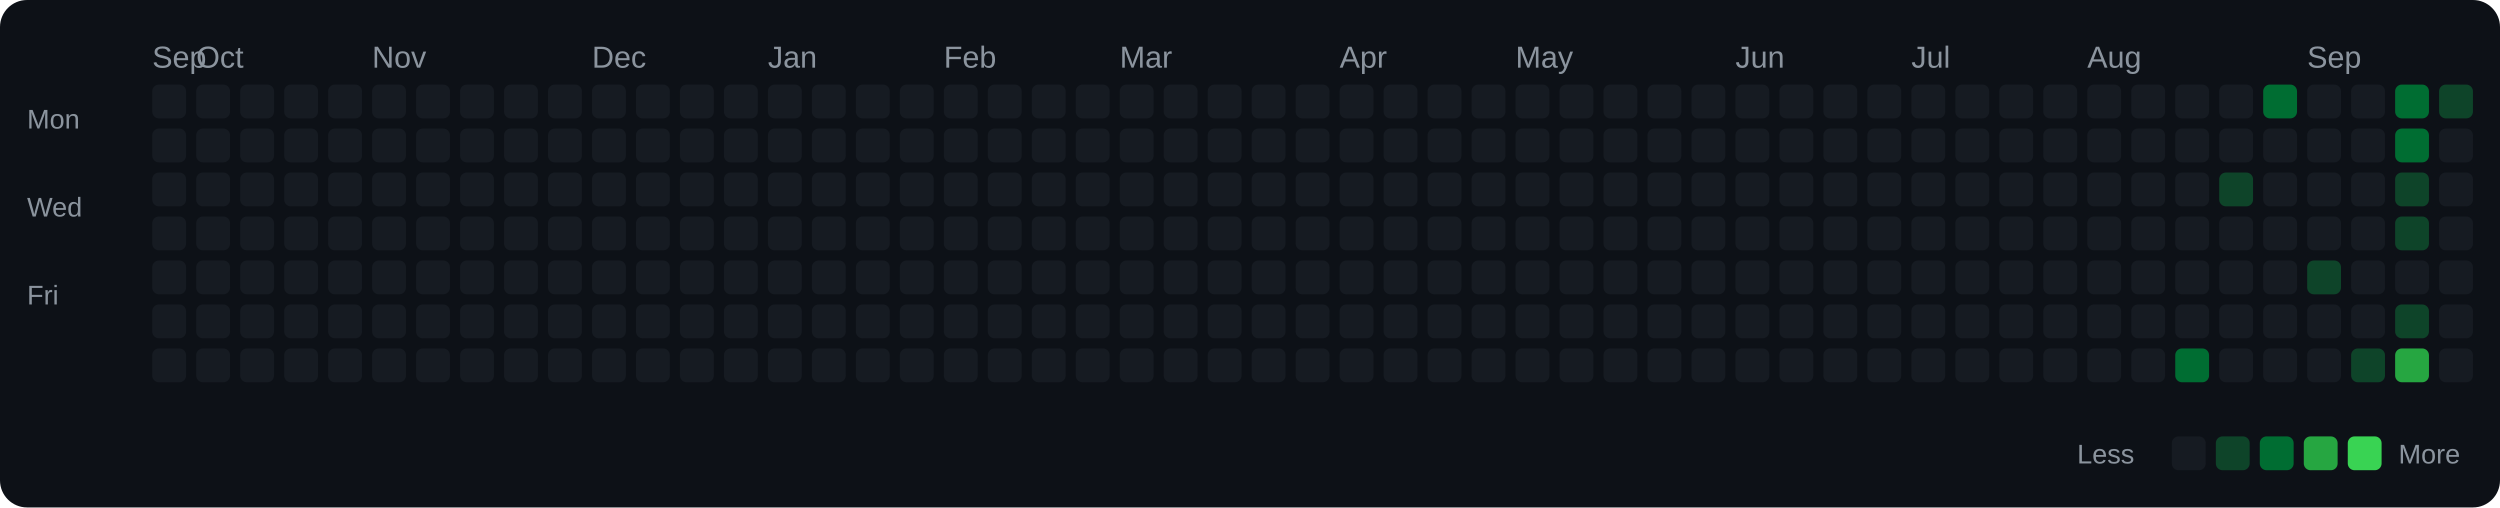
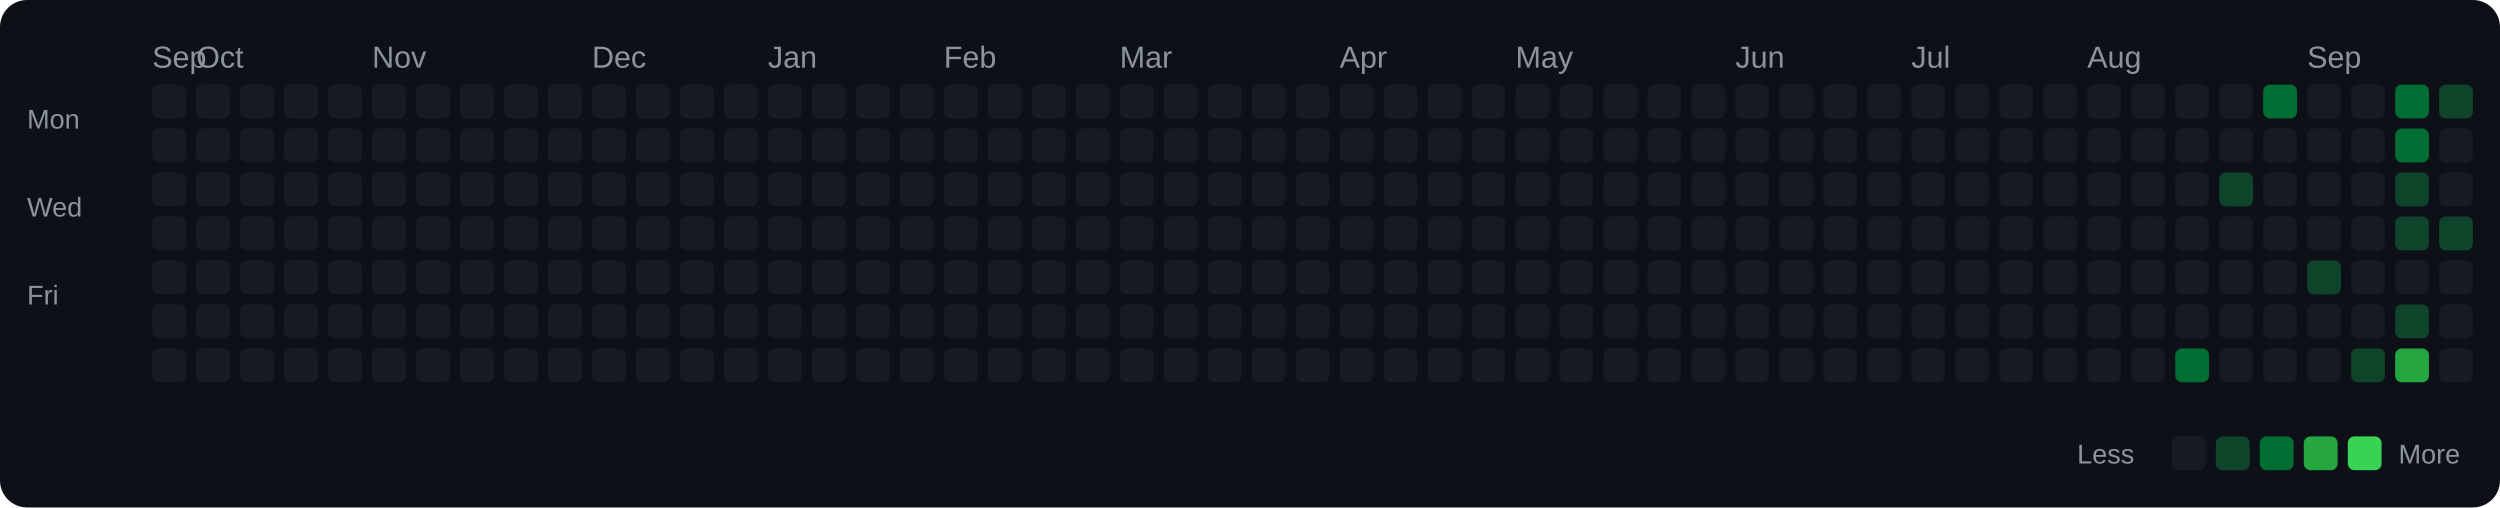
<svg xmlns="http://www.w3.org/2000/svg" width="739" height="150" viewBox="0 0 739 150" role="img" aria-labelledby="title description">
  <rect width="100%" height="100%" fill="#0d1117" rx="8" />
  <text x="45" y="20" fill="#8b949e" font-family="Arial, sans-serif" font-size="9"> Sep </text>
  <text x="58" y="20" fill="#8b949e" font-family="Arial, sans-serif" font-size="9"> Oct </text>
  <text x="110" y="20" fill="#8b949e" font-family="Arial, sans-serif" font-size="9"> Nov </text>
  <text x="175" y="20" fill="#8b949e" font-family="Arial, sans-serif" font-size="9"> Dec </text>
  <text x="227" y="20" fill="#8b949e" font-family="Arial, sans-serif" font-size="9"> Jan </text>
  <text x="279" y="20" fill="#8b949e" font-family="Arial, sans-serif" font-size="9"> Feb </text>
  <text x="331" y="20" fill="#8b949e" font-family="Arial, sans-serif" font-size="9"> Mar </text>
  <text x="396" y="20" fill="#8b949e" font-family="Arial, sans-serif" font-size="9"> Apr </text>
  <text x="448" y="20" fill="#8b949e" font-family="Arial, sans-serif" font-size="9"> May </text>
  <text x="513" y="20" fill="#8b949e" font-family="Arial, sans-serif" font-size="9"> Jun </text>
  <text x="565" y="20" fill="#8b949e" font-family="Arial, sans-serif" font-size="9"> Jul </text>
  <text x="617" y="20" fill="#8b949e" font-family="Arial, sans-serif" font-size="9"> Aug </text>
  <text x="682" y="20" fill="#8b949e" font-family="Arial, sans-serif" font-size="9"> Sep </text>
  <rect x="45" y="25" width="10" height="10" rx="2" fill="#161b22"> </rect>
  <rect x="45" y="38" width="10" height="10" rx="2" fill="#161b22"> </rect>
  <rect x="45" y="51" width="10" height="10" rx="2" fill="#161b22"> </rect>
  <rect x="45" y="64" width="10" height="10" rx="2" fill="#161b22"> </rect>
  <rect x="45" y="77" width="10" height="10" rx="2" fill="#161b22"> </rect>
  <rect x="45" y="90" width="10" height="10" rx="2" fill="#161b22"> </rect>
  <rect x="45" y="103" width="10" height="10" rx="2" fill="#161b22"> </rect>
  <rect x="58" y="25" width="10" height="10" rx="2" fill="#161b22"> </rect>
  <rect x="58" y="38" width="10" height="10" rx="2" fill="#161b22"> </rect>
  <rect x="58" y="51" width="10" height="10" rx="2" fill="#161b22"> </rect>
  <rect x="58" y="64" width="10" height="10" rx="2" fill="#161b22"> </rect>
  <rect x="58" y="77" width="10" height="10" rx="2" fill="#161b22"> </rect>
  <rect x="58" y="90" width="10" height="10" rx="2" fill="#161b22"> </rect>
  <rect x="58" y="103" width="10" height="10" rx="2" fill="#161b22"> </rect>
  <rect x="71" y="25" width="10" height="10" rx="2" fill="#161b22"> </rect>
  <rect x="71" y="38" width="10" height="10" rx="2" fill="#161b22"> </rect>
  <rect x="71" y="51" width="10" height="10" rx="2" fill="#161b22"> </rect>
  <rect x="71" y="64" width="10" height="10" rx="2" fill="#161b22"> </rect>
  <rect x="71" y="77" width="10" height="10" rx="2" fill="#161b22"> </rect>
  <rect x="71" y="90" width="10" height="10" rx="2" fill="#161b22"> </rect>
  <rect x="71" y="103" width="10" height="10" rx="2" fill="#161b22"> </rect>
  <rect x="84" y="25" width="10" height="10" rx="2" fill="#161b22"> </rect>
  <rect x="84" y="38" width="10" height="10" rx="2" fill="#161b22"> </rect>
  <rect x="84" y="51" width="10" height="10" rx="2" fill="#161b22"> </rect>
  <rect x="84" y="64" width="10" height="10" rx="2" fill="#161b22"> </rect>
  <rect x="84" y="77" width="10" height="10" rx="2" fill="#161b22"> </rect>
  <rect x="84" y="90" width="10" height="10" rx="2" fill="#161b22"> </rect>
  <rect x="84" y="103" width="10" height="10" rx="2" fill="#161b22"> </rect>
  <rect x="97" y="25" width="10" height="10" rx="2" fill="#161b22"> </rect>
  <rect x="97" y="38" width="10" height="10" rx="2" fill="#161b22"> </rect>
  <rect x="97" y="51" width="10" height="10" rx="2" fill="#161b22"> </rect>
  <rect x="97" y="64" width="10" height="10" rx="2" fill="#161b22"> </rect>
  <rect x="97" y="77" width="10" height="10" rx="2" fill="#161b22"> </rect>
  <rect x="97" y="90" width="10" height="10" rx="2" fill="#161b22"> </rect>
  <rect x="97" y="103" width="10" height="10" rx="2" fill="#161b22"> </rect>
  <rect x="110" y="25" width="10" height="10" rx="2" fill="#161b22"> </rect>
  <rect x="110" y="38" width="10" height="10" rx="2" fill="#161b22"> </rect>
  <rect x="110" y="51" width="10" height="10" rx="2" fill="#161b22"> </rect>
  <rect x="110" y="64" width="10" height="10" rx="2" fill="#161b22"> </rect>
  <rect x="110" y="77" width="10" height="10" rx="2" fill="#161b22"> </rect>
  <rect x="110" y="90" width="10" height="10" rx="2" fill="#161b22"> </rect>
  <rect x="110" y="103" width="10" height="10" rx="2" fill="#161b22"> </rect>
  <rect x="123" y="25" width="10" height="10" rx="2" fill="#161b22"> </rect>
  <rect x="123" y="38" width="10" height="10" rx="2" fill="#161b22"> </rect>
  <rect x="123" y="51" width="10" height="10" rx="2" fill="#161b22"> </rect>
  <rect x="123" y="64" width="10" height="10" rx="2" fill="#161b22"> </rect>
  <rect x="123" y="77" width="10" height="10" rx="2" fill="#161b22"> </rect>
  <rect x="123" y="90" width="10" height="10" rx="2" fill="#161b22"> </rect>
  <rect x="123" y="103" width="10" height="10" rx="2" fill="#161b22"> </rect>
  <rect x="136" y="25" width="10" height="10" rx="2" fill="#161b22"> </rect>
  <rect x="136" y="38" width="10" height="10" rx="2" fill="#161b22"> </rect>
  <rect x="136" y="51" width="10" height="10" rx="2" fill="#161b22"> </rect>
  <rect x="136" y="64" width="10" height="10" rx="2" fill="#161b22"> </rect>
  <rect x="136" y="77" width="10" height="10" rx="2" fill="#161b22"> </rect>
  <rect x="136" y="90" width="10" height="10" rx="2" fill="#161b22"> </rect>
  <rect x="136" y="103" width="10" height="10" rx="2" fill="#161b22"> </rect>
  <rect x="149" y="25" width="10" height="10" rx="2" fill="#161b22"> </rect>
  <rect x="149" y="38" width="10" height="10" rx="2" fill="#161b22"> </rect>
  <rect x="149" y="51" width="10" height="10" rx="2" fill="#161b22"> </rect>
  <rect x="149" y="64" width="10" height="10" rx="2" fill="#161b22"> </rect>
  <rect x="149" y="77" width="10" height="10" rx="2" fill="#161b22"> </rect>
  <rect x="149" y="90" width="10" height="10" rx="2" fill="#161b22"> </rect>
  <rect x="149" y="103" width="10" height="10" rx="2" fill="#161b22"> </rect>
  <rect x="162" y="25" width="10" height="10" rx="2" fill="#161b22"> </rect>
  <rect x="162" y="38" width="10" height="10" rx="2" fill="#161b22"> </rect>
  <rect x="162" y="51" width="10" height="10" rx="2" fill="#161b22"> </rect>
  <rect x="162" y="64" width="10" height="10" rx="2" fill="#161b22"> </rect>
  <rect x="162" y="77" width="10" height="10" rx="2" fill="#161b22"> </rect>
  <rect x="162" y="90" width="10" height="10" rx="2" fill="#161b22"> </rect>
  <rect x="162" y="103" width="10" height="10" rx="2" fill="#161b22"> </rect>
  <rect x="175" y="25" width="10" height="10" rx="2" fill="#161b22"> </rect>
  <rect x="175" y="38" width="10" height="10" rx="2" fill="#161b22"> </rect>
  <rect x="175" y="51" width="10" height="10" rx="2" fill="#161b22"> </rect>
  <rect x="175" y="64" width="10" height="10" rx="2" fill="#161b22"> </rect>
  <rect x="175" y="77" width="10" height="10" rx="2" fill="#161b22"> </rect>
  <rect x="175" y="90" width="10" height="10" rx="2" fill="#161b22"> </rect>
  <rect x="175" y="103" width="10" height="10" rx="2" fill="#161b22"> </rect>
  <rect x="188" y="25" width="10" height="10" rx="2" fill="#161b22"> </rect>
  <rect x="188" y="38" width="10" height="10" rx="2" fill="#161b22"> </rect>
  <rect x="188" y="51" width="10" height="10" rx="2" fill="#161b22"> </rect>
  <rect x="188" y="64" width="10" height="10" rx="2" fill="#161b22"> </rect>
  <rect x="188" y="77" width="10" height="10" rx="2" fill="#161b22"> </rect>
  <rect x="188" y="90" width="10" height="10" rx="2" fill="#161b22"> </rect>
  <rect x="188" y="103" width="10" height="10" rx="2" fill="#161b22"> </rect>
  <rect x="201" y="25" width="10" height="10" rx="2" fill="#161b22"> </rect>
  <rect x="201" y="38" width="10" height="10" rx="2" fill="#161b22"> </rect>
  <rect x="201" y="51" width="10" height="10" rx="2" fill="#161b22"> </rect>
  <rect x="201" y="64" width="10" height="10" rx="2" fill="#161b22"> </rect>
  <rect x="201" y="77" width="10" height="10" rx="2" fill="#161b22"> </rect>
  <rect x="201" y="90" width="10" height="10" rx="2" fill="#161b22"> </rect>
  <rect x="201" y="103" width="10" height="10" rx="2" fill="#161b22"> </rect>
  <rect x="214" y="25" width="10" height="10" rx="2" fill="#161b22"> </rect>
  <rect x="214" y="38" width="10" height="10" rx="2" fill="#161b22"> </rect>
  <rect x="214" y="51" width="10" height="10" rx="2" fill="#161b22"> </rect>
  <rect x="214" y="64" width="10" height="10" rx="2" fill="#161b22"> </rect>
  <rect x="214" y="77" width="10" height="10" rx="2" fill="#161b22"> </rect>
  <rect x="214" y="90" width="10" height="10" rx="2" fill="#161b22"> </rect>
  <rect x="214" y="103" width="10" height="10" rx="2" fill="#161b22"> </rect>
  <rect x="227" y="25" width="10" height="10" rx="2" fill="#161b22"> </rect>
  <rect x="227" y="38" width="10" height="10" rx="2" fill="#161b22"> </rect>
  <rect x="227" y="51" width="10" height="10" rx="2" fill="#161b22"> </rect>
  <rect x="227" y="64" width="10" height="10" rx="2" fill="#161b22"> </rect>
  <rect x="227" y="77" width="10" height="10" rx="2" fill="#161b22"> </rect>
  <rect x="227" y="90" width="10" height="10" rx="2" fill="#161b22"> </rect>
  <rect x="227" y="103" width="10" height="10" rx="2" fill="#161b22"> </rect>
  <rect x="240" y="25" width="10" height="10" rx="2" fill="#161b22"> </rect>
  <rect x="240" y="38" width="10" height="10" rx="2" fill="#161b22"> </rect>
  <rect x="240" y="51" width="10" height="10" rx="2" fill="#161b22"> </rect>
  <rect x="240" y="64" width="10" height="10" rx="2" fill="#161b22"> </rect>
  <rect x="240" y="77" width="10" height="10" rx="2" fill="#161b22"> </rect>
  <rect x="240" y="90" width="10" height="10" rx="2" fill="#161b22"> </rect>
  <rect x="240" y="103" width="10" height="10" rx="2" fill="#161b22"> </rect>
  <rect x="253" y="25" width="10" height="10" rx="2" fill="#161b22"> </rect>
  <rect x="253" y="38" width="10" height="10" rx="2" fill="#161b22"> </rect>
  <rect x="253" y="51" width="10" height="10" rx="2" fill="#161b22"> </rect>
  <rect x="253" y="64" width="10" height="10" rx="2" fill="#161b22"> </rect>
  <rect x="253" y="77" width="10" height="10" rx="2" fill="#161b22"> </rect>
  <rect x="253" y="90" width="10" height="10" rx="2" fill="#161b22"> </rect>
  <rect x="253" y="103" width="10" height="10" rx="2" fill="#161b22"> </rect>
  <rect x="266" y="25" width="10" height="10" rx="2" fill="#161b22"> </rect>
  <rect x="266" y="38" width="10" height="10" rx="2" fill="#161b22"> </rect>
  <rect x="266" y="51" width="10" height="10" rx="2" fill="#161b22"> </rect>
  <rect x="266" y="64" width="10" height="10" rx="2" fill="#161b22"> </rect>
  <rect x="266" y="77" width="10" height="10" rx="2" fill="#161b22"> </rect>
  <rect x="266" y="90" width="10" height="10" rx="2" fill="#161b22"> </rect>
  <rect x="266" y="103" width="10" height="10" rx="2" fill="#161b22"> </rect>
  <rect x="279" y="25" width="10" height="10" rx="2" fill="#161b22"> </rect>
  <rect x="279" y="38" width="10" height="10" rx="2" fill="#161b22"> </rect>
  <rect x="279" y="51" width="10" height="10" rx="2" fill="#161b22"> </rect>
  <rect x="279" y="64" width="10" height="10" rx="2" fill="#161b22"> </rect>
  <rect x="279" y="77" width="10" height="10" rx="2" fill="#161b22"> </rect>
  <rect x="279" y="90" width="10" height="10" rx="2" fill="#161b22"> </rect>
  <rect x="279" y="103" width="10" height="10" rx="2" fill="#161b22"> </rect>
  <rect x="292" y="25" width="10" height="10" rx="2" fill="#161b22"> </rect>
  <rect x="292" y="38" width="10" height="10" rx="2" fill="#161b22"> </rect>
  <rect x="292" y="51" width="10" height="10" rx="2" fill="#161b22"> </rect>
  <rect x="292" y="64" width="10" height="10" rx="2" fill="#161b22"> </rect>
  <rect x="292" y="77" width="10" height="10" rx="2" fill="#161b22"> </rect>
  <rect x="292" y="90" width="10" height="10" rx="2" fill="#161b22"> </rect>
  <rect x="292" y="103" width="10" height="10" rx="2" fill="#161b22"> </rect>
  <rect x="305" y="25" width="10" height="10" rx="2" fill="#161b22"> </rect>
  <rect x="305" y="38" width="10" height="10" rx="2" fill="#161b22"> </rect>
  <rect x="305" y="51" width="10" height="10" rx="2" fill="#161b22"> </rect>
  <rect x="305" y="64" width="10" height="10" rx="2" fill="#161b22"> </rect>
  <rect x="305" y="77" width="10" height="10" rx="2" fill="#161b22"> </rect>
  <rect x="305" y="90" width="10" height="10" rx="2" fill="#161b22"> </rect>
  <rect x="305" y="103" width="10" height="10" rx="2" fill="#161b22"> </rect>
  <rect x="318" y="25" width="10" height="10" rx="2" fill="#161b22"> </rect>
  <rect x="318" y="38" width="10" height="10" rx="2" fill="#161b22"> </rect>
  <rect x="318" y="51" width="10" height="10" rx="2" fill="#161b22"> </rect>
  <rect x="318" y="64" width="10" height="10" rx="2" fill="#161b22"> </rect>
  <rect x="318" y="77" width="10" height="10" rx="2" fill="#161b22"> </rect>
  <rect x="318" y="90" width="10" height="10" rx="2" fill="#161b22"> </rect>
  <rect x="318" y="103" width="10" height="10" rx="2" fill="#161b22"> </rect>
  <rect x="331" y="25" width="10" height="10" rx="2" fill="#161b22"> </rect>
  <rect x="331" y="38" width="10" height="10" rx="2" fill="#161b22"> </rect>
  <rect x="331" y="51" width="10" height="10" rx="2" fill="#161b22"> </rect>
  <rect x="331" y="64" width="10" height="10" rx="2" fill="#161b22"> </rect>
  <rect x="331" y="77" width="10" height="10" rx="2" fill="#161b22"> </rect>
  <rect x="331" y="90" width="10" height="10" rx="2" fill="#161b22"> </rect>
  <rect x="331" y="103" width="10" height="10" rx="2" fill="#161b22"> </rect>
  <rect x="344" y="25" width="10" height="10" rx="2" fill="#161b22"> </rect>
  <rect x="344" y="38" width="10" height="10" rx="2" fill="#161b22"> </rect>
  <rect x="344" y="51" width="10" height="10" rx="2" fill="#161b22"> </rect>
  <rect x="344" y="64" width="10" height="10" rx="2" fill="#161b22"> </rect>
  <rect x="344" y="77" width="10" height="10" rx="2" fill="#161b22"> </rect>
  <rect x="344" y="90" width="10" height="10" rx="2" fill="#161b22"> </rect>
  <rect x="344" y="103" width="10" height="10" rx="2" fill="#161b22"> </rect>
  <rect x="357" y="25" width="10" height="10" rx="2" fill="#161b22"> </rect>
  <rect x="357" y="38" width="10" height="10" rx="2" fill="#161b22"> </rect>
  <rect x="357" y="51" width="10" height="10" rx="2" fill="#161b22"> </rect>
  <rect x="357" y="64" width="10" height="10" rx="2" fill="#161b22"> </rect>
  <rect x="357" y="77" width="10" height="10" rx="2" fill="#161b22"> </rect>
  <rect x="357" y="90" width="10" height="10" rx="2" fill="#161b22"> </rect>
  <rect x="357" y="103" width="10" height="10" rx="2" fill="#161b22"> </rect>
  <rect x="370" y="25" width="10" height="10" rx="2" fill="#161b22"> </rect>
  <rect x="370" y="38" width="10" height="10" rx="2" fill="#161b22"> </rect>
  <rect x="370" y="51" width="10" height="10" rx="2" fill="#161b22"> </rect>
  <rect x="370" y="64" width="10" height="10" rx="2" fill="#161b22"> </rect>
  <rect x="370" y="77" width="10" height="10" rx="2" fill="#161b22"> </rect>
  <rect x="370" y="90" width="10" height="10" rx="2" fill="#161b22"> </rect>
  <rect x="370" y="103" width="10" height="10" rx="2" fill="#161b22"> </rect>
  <rect x="383" y="25" width="10" height="10" rx="2" fill="#161b22"> </rect>
  <rect x="383" y="38" width="10" height="10" rx="2" fill="#161b22"> </rect>
  <rect x="383" y="51" width="10" height="10" rx="2" fill="#161b22"> </rect>
  <rect x="383" y="64" width="10" height="10" rx="2" fill="#161b22"> </rect>
  <rect x="383" y="77" width="10" height="10" rx="2" fill="#161b22"> </rect>
  <rect x="383" y="90" width="10" height="10" rx="2" fill="#161b22"> </rect>
  <rect x="383" y="103" width="10" height="10" rx="2" fill="#161b22"> </rect>
  <rect x="396" y="25" width="10" height="10" rx="2" fill="#161b22"> </rect>
  <rect x="396" y="38" width="10" height="10" rx="2" fill="#161b22"> </rect>
  <rect x="396" y="51" width="10" height="10" rx="2" fill="#161b22"> </rect>
  <rect x="396" y="64" width="10" height="10" rx="2" fill="#161b22"> </rect>
  <rect x="396" y="77" width="10" height="10" rx="2" fill="#161b22"> </rect>
  <rect x="396" y="90" width="10" height="10" rx="2" fill="#161b22"> </rect>
  <rect x="396" y="103" width="10" height="10" rx="2" fill="#161b22"> </rect>
  <rect x="409" y="25" width="10" height="10" rx="2" fill="#161b22"> </rect>
  <rect x="409" y="38" width="10" height="10" rx="2" fill="#161b22"> </rect>
  <rect x="409" y="51" width="10" height="10" rx="2" fill="#161b22"> </rect>
  <rect x="409" y="64" width="10" height="10" rx="2" fill="#161b22"> </rect>
  <rect x="409" y="77" width="10" height="10" rx="2" fill="#161b22"> </rect>
  <rect x="409" y="90" width="10" height="10" rx="2" fill="#161b22"> </rect>
  <rect x="409" y="103" width="10" height="10" rx="2" fill="#161b22"> </rect>
  <rect x="422" y="25" width="10" height="10" rx="2" fill="#161b22"> </rect>
  <rect x="422" y="38" width="10" height="10" rx="2" fill="#161b22"> </rect>
  <rect x="422" y="51" width="10" height="10" rx="2" fill="#161b22"> </rect>
  <rect x="422" y="64" width="10" height="10" rx="2" fill="#161b22"> </rect>
  <rect x="422" y="77" width="10" height="10" rx="2" fill="#161b22"> </rect>
  <rect x="422" y="90" width="10" height="10" rx="2" fill="#161b22"> </rect>
  <rect x="422" y="103" width="10" height="10" rx="2" fill="#161b22"> </rect>
  <rect x="435" y="25" width="10" height="10" rx="2" fill="#161b22"> </rect>
  <rect x="435" y="38" width="10" height="10" rx="2" fill="#161b22"> </rect>
  <rect x="435" y="51" width="10" height="10" rx="2" fill="#161b22"> </rect>
  <rect x="435" y="64" width="10" height="10" rx="2" fill="#161b22"> </rect>
  <rect x="435" y="77" width="10" height="10" rx="2" fill="#161b22"> </rect>
  <rect x="435" y="90" width="10" height="10" rx="2" fill="#161b22"> </rect>
  <rect x="435" y="103" width="10" height="10" rx="2" fill="#161b22"> </rect>
  <rect x="448" y="25" width="10" height="10" rx="2" fill="#161b22"> </rect>
  <rect x="448" y="38" width="10" height="10" rx="2" fill="#161b22"> </rect>
  <rect x="448" y="51" width="10" height="10" rx="2" fill="#161b22"> </rect>
  <rect x="448" y="64" width="10" height="10" rx="2" fill="#161b22"> </rect>
  <rect x="448" y="77" width="10" height="10" rx="2" fill="#161b22"> </rect>
  <rect x="448" y="90" width="10" height="10" rx="2" fill="#161b22"> </rect>
  <rect x="448" y="103" width="10" height="10" rx="2" fill="#161b22"> </rect>
  <rect x="461" y="25" width="10" height="10" rx="2" fill="#161b22"> </rect>
  <rect x="461" y="38" width="10" height="10" rx="2" fill="#161b22"> </rect>
  <rect x="461" y="51" width="10" height="10" rx="2" fill="#161b22"> </rect>
  <rect x="461" y="64" width="10" height="10" rx="2" fill="#161b22"> </rect>
  <rect x="461" y="77" width="10" height="10" rx="2" fill="#161b22"> </rect>
  <rect x="461" y="90" width="10" height="10" rx="2" fill="#161b22"> </rect>
  <rect x="461" y="103" width="10" height="10" rx="2" fill="#161b22"> </rect>
  <rect x="474" y="25" width="10" height="10" rx="2" fill="#161b22"> </rect>
  <rect x="474" y="38" width="10" height="10" rx="2" fill="#161b22"> </rect>
  <rect x="474" y="51" width="10" height="10" rx="2" fill="#161b22"> </rect>
  <rect x="474" y="64" width="10" height="10" rx="2" fill="#161b22"> </rect>
  <rect x="474" y="77" width="10" height="10" rx="2" fill="#161b22"> </rect>
  <rect x="474" y="90" width="10" height="10" rx="2" fill="#161b22"> </rect>
  <rect x="474" y="103" width="10" height="10" rx="2" fill="#161b22"> </rect>
  <rect x="487" y="25" width="10" height="10" rx="2" fill="#161b22"> </rect>
  <rect x="487" y="38" width="10" height="10" rx="2" fill="#161b22"> </rect>
  <rect x="487" y="51" width="10" height="10" rx="2" fill="#161b22"> </rect>
  <rect x="487" y="64" width="10" height="10" rx="2" fill="#161b22"> </rect>
  <rect x="487" y="77" width="10" height="10" rx="2" fill="#161b22"> </rect>
  <rect x="487" y="90" width="10" height="10" rx="2" fill="#161b22"> </rect>
  <rect x="487" y="103" width="10" height="10" rx="2" fill="#161b22"> </rect>
  <rect x="500" y="25" width="10" height="10" rx="2" fill="#161b22"> </rect>
  <rect x="500" y="38" width="10" height="10" rx="2" fill="#161b22"> </rect>
  <rect x="500" y="51" width="10" height="10" rx="2" fill="#161b22"> </rect>
  <rect x="500" y="64" width="10" height="10" rx="2" fill="#161b22"> </rect>
  <rect x="500" y="77" width="10" height="10" rx="2" fill="#161b22"> </rect>
  <rect x="500" y="90" width="10" height="10" rx="2" fill="#161b22"> </rect>
  <rect x="500" y="103" width="10" height="10" rx="2" fill="#161b22"> </rect>
  <rect x="513" y="25" width="10" height="10" rx="2" fill="#161b22"> </rect>
  <rect x="513" y="38" width="10" height="10" rx="2" fill="#161b22"> </rect>
  <rect x="513" y="51" width="10" height="10" rx="2" fill="#161b22"> </rect>
  <rect x="513" y="64" width="10" height="10" rx="2" fill="#161b22"> </rect>
  <rect x="513" y="77" width="10" height="10" rx="2" fill="#161b22"> </rect>
  <rect x="513" y="90" width="10" height="10" rx="2" fill="#161b22"> </rect>
  <rect x="513" y="103" width="10" height="10" rx="2" fill="#161b22"> </rect>
  <rect x="526" y="25" width="10" height="10" rx="2" fill="#161b22"> </rect>
  <rect x="526" y="38" width="10" height="10" rx="2" fill="#161b22"> </rect>
  <rect x="526" y="51" width="10" height="10" rx="2" fill="#161b22"> </rect>
  <rect x="526" y="64" width="10" height="10" rx="2" fill="#161b22"> </rect>
  <rect x="526" y="77" width="10" height="10" rx="2" fill="#161b22"> </rect>
  <rect x="526" y="90" width="10" height="10" rx="2" fill="#161b22"> </rect>
  <rect x="526" y="103" width="10" height="10" rx="2" fill="#161b22"> </rect>
  <rect x="539" y="25" width="10" height="10" rx="2" fill="#161b22"> </rect>
  <rect x="539" y="38" width="10" height="10" rx="2" fill="#161b22"> </rect>
  <rect x="539" y="51" width="10" height="10" rx="2" fill="#161b22"> </rect>
  <rect x="539" y="64" width="10" height="10" rx="2" fill="#161b22"> </rect>
  <rect x="539" y="77" width="10" height="10" rx="2" fill="#161b22"> </rect>
  <rect x="539" y="90" width="10" height="10" rx="2" fill="#161b22"> </rect>
  <rect x="539" y="103" width="10" height="10" rx="2" fill="#161b22"> </rect>
  <rect x="552" y="25" width="10" height="10" rx="2" fill="#161b22"> </rect>
  <rect x="552" y="38" width="10" height="10" rx="2" fill="#161b22"> </rect>
  <rect x="552" y="51" width="10" height="10" rx="2" fill="#161b22"> </rect>
  <rect x="552" y="64" width="10" height="10" rx="2" fill="#161b22"> </rect>
  <rect x="552" y="77" width="10" height="10" rx="2" fill="#161b22"> </rect>
  <rect x="552" y="90" width="10" height="10" rx="2" fill="#161b22"> </rect>
  <rect x="552" y="103" width="10" height="10" rx="2" fill="#161b22"> </rect>
  <rect x="565" y="25" width="10" height="10" rx="2" fill="#161b22"> </rect>
  <rect x="565" y="38" width="10" height="10" rx="2" fill="#161b22"> </rect>
  <rect x="565" y="51" width="10" height="10" rx="2" fill="#161b22"> </rect>
  <rect x="565" y="64" width="10" height="10" rx="2" fill="#161b22"> </rect>
  <rect x="565" y="77" width="10" height="10" rx="2" fill="#161b22"> </rect>
  <rect x="565" y="90" width="10" height="10" rx="2" fill="#161b22"> </rect>
  <rect x="565" y="103" width="10" height="10" rx="2" fill="#161b22"> </rect>
  <rect x="578" y="25" width="10" height="10" rx="2" fill="#161b22"> </rect>
  <rect x="578" y="38" width="10" height="10" rx="2" fill="#161b22"> </rect>
  <rect x="578" y="51" width="10" height="10" rx="2" fill="#161b22"> </rect>
  <rect x="578" y="64" width="10" height="10" rx="2" fill="#161b22"> </rect>
  <rect x="578" y="77" width="10" height="10" rx="2" fill="#161b22"> </rect>
  <rect x="578" y="90" width="10" height="10" rx="2" fill="#161b22"> </rect>
  <rect x="578" y="103" width="10" height="10" rx="2" fill="#161b22"> </rect>
  <rect x="591" y="25" width="10" height="10" rx="2" fill="#161b22"> </rect>
  <rect x="591" y="38" width="10" height="10" rx="2" fill="#161b22"> </rect>
  <rect x="591" y="51" width="10" height="10" rx="2" fill="#161b22"> </rect>
  <rect x="591" y="64" width="10" height="10" rx="2" fill="#161b22"> </rect>
  <rect x="591" y="77" width="10" height="10" rx="2" fill="#161b22"> </rect>
  <rect x="591" y="90" width="10" height="10" rx="2" fill="#161b22"> </rect>
  <rect x="591" y="103" width="10" height="10" rx="2" fill="#161b22"> </rect>
  <rect x="604" y="25" width="10" height="10" rx="2" fill="#161b22"> </rect>
  <rect x="604" y="38" width="10" height="10" rx="2" fill="#161b22"> </rect>
  <rect x="604" y="51" width="10" height="10" rx="2" fill="#161b22"> </rect>
  <rect x="604" y="64" width="10" height="10" rx="2" fill="#161b22"> </rect>
  <rect x="604" y="77" width="10" height="10" rx="2" fill="#161b22"> </rect>
  <rect x="604" y="90" width="10" height="10" rx="2" fill="#161b22"> </rect>
  <rect x="604" y="103" width="10" height="10" rx="2" fill="#161b22"> </rect>
  <rect x="617" y="25" width="10" height="10" rx="2" fill="#161b22"> </rect>
  <rect x="617" y="38" width="10" height="10" rx="2" fill="#161b22"> </rect>
  <rect x="617" y="51" width="10" height="10" rx="2" fill="#161b22"> </rect>
  <rect x="617" y="64" width="10" height="10" rx="2" fill="#161b22"> </rect>
  <rect x="617" y="77" width="10" height="10" rx="2" fill="#161b22"> </rect>
  <rect x="617" y="90" width="10" height="10" rx="2" fill="#161b22"> </rect>
  <rect x="617" y="103" width="10" height="10" rx="2" fill="#161b22"> </rect>
  <rect x="630" y="25" width="10" height="10" rx="2" fill="#161b22"> </rect>
  <rect x="630" y="38" width="10" height="10" rx="2" fill="#161b22"> </rect>
  <rect x="630" y="51" width="10" height="10" rx="2" fill="#161b22"> </rect>
  <rect x="630" y="64" width="10" height="10" rx="2" fill="#161b22"> </rect>
  <rect x="630" y="77" width="10" height="10" rx="2" fill="#161b22"> </rect>
  <rect x="630" y="90" width="10" height="10" rx="2" fill="#161b22"> </rect>
  <rect x="630" y="103" width="10" height="10" rx="2" fill="#161b22"> </rect>
  <rect x="643" y="25" width="10" height="10" rx="2" fill="#161b22"> </rect>
  <rect x="643" y="38" width="10" height="10" rx="2" fill="#161b22"> </rect>
  <rect x="643" y="51" width="10" height="10" rx="2" fill="#161b22"> </rect>
  <rect x="643" y="64" width="10" height="10" rx="2" fill="#161b22"> </rect>
  <rect x="643" y="77" width="10" height="10" rx="2" fill="#161b22"> </rect>
  <rect x="643" y="90" width="10" height="10" rx="2" fill="#161b22"> </rect>
  <rect x="643" y="103" width="10" height="10" rx="2" fill="#006d32"> </rect>
  <rect x="656" y="25" width="10" height="10" rx="2" fill="#161b22"> </rect>
  <rect x="656" y="38" width="10" height="10" rx="2" fill="#161b22"> </rect>
  <rect x="656" y="51" width="10" height="10" rx="2" fill="#0e4429"> </rect>
  <rect x="656" y="64" width="10" height="10" rx="2" fill="#161b22"> </rect>
  <rect x="656" y="77" width="10" height="10" rx="2" fill="#161b22"> </rect>
  <rect x="656" y="90" width="10" height="10" rx="2" fill="#161b22"> </rect>
  <rect x="656" y="103" width="10" height="10" rx="2" fill="#161b22"> </rect>
  <rect x="669" y="25" width="10" height="10" rx="2" fill="#006d32"> </rect>
  <rect x="669" y="38" width="10" height="10" rx="2" fill="#161b22"> </rect>
  <rect x="669" y="51" width="10" height="10" rx="2" fill="#161b22"> </rect>
  <rect x="669" y="64" width="10" height="10" rx="2" fill="#161b22"> </rect>
  <rect x="669" y="77" width="10" height="10" rx="2" fill="#161b22"> </rect>
  <rect x="669" y="90" width="10" height="10" rx="2" fill="#161b22"> </rect>
  <rect x="669" y="103" width="10" height="10" rx="2" fill="#161b22"> </rect>
  <rect x="682" y="25" width="10" height="10" rx="2" fill="#161b22"> </rect>
  <rect x="682" y="38" width="10" height="10" rx="2" fill="#161b22"> </rect>
  <rect x="682" y="51" width="10" height="10" rx="2" fill="#161b22"> </rect>
  <rect x="682" y="64" width="10" height="10" rx="2" fill="#161b22"> </rect>
  <rect x="682" y="77" width="10" height="10" rx="2" fill="#0e4429"> </rect>
  <rect x="682" y="90" width="10" height="10" rx="2" fill="#161b22"> </rect>
  <rect x="682" y="103" width="10" height="10" rx="2" fill="#161b22"> </rect>
  <rect x="695" y="25" width="10" height="10" rx="2" fill="#161b22"> </rect>
  <rect x="695" y="38" width="10" height="10" rx="2" fill="#161b22"> </rect>
  <rect x="695" y="51" width="10" height="10" rx="2" fill="#161b22"> </rect>
  <rect x="695" y="64" width="10" height="10" rx="2" fill="#161b22"> </rect>
  <rect x="695" y="77" width="10" height="10" rx="2" fill="#161b22"> </rect>
  <rect x="695" y="90" width="10" height="10" rx="2" fill="#161b22"> </rect>
  <rect x="695" y="103" width="10" height="10" rx="2" fill="#0e4429"> </rect>
  <rect x="708" y="25" width="10" height="10" rx="2" fill="#006d32"> </rect>
  <rect x="708" y="38" width="10" height="10" rx="2" fill="#006d32"> </rect>
  <rect x="708" y="51" width="10" height="10" rx="2" fill="#0e4429"> </rect>
  <rect x="708" y="64" width="10" height="10" rx="2" fill="#0e4429"> </rect>
  <rect x="708" y="77" width="10" height="10" rx="2" fill="#161b22"> </rect>
  <rect x="708" y="90" width="10" height="10" rx="2" fill="#0e4429"> </rect>
  <rect x="708" y="103" width="10" height="10" rx="2" fill="#26a641"> </rect>
  <rect x="721" y="25" width="10" height="10" rx="2" fill="#0e4429"> </rect>
  <rect x="721" y="38" width="10" height="10" rx="2" fill="#161b22"> </rect>
  <rect x="721" y="51" width="10" height="10" rx="2" fill="#161b22"> </rect>
-   <rect x="721" y="64" width="10" height="10" rx="2" fill="#161b22"> </rect>
+   <rect x="721" y="64" width="10" height="10" rx="2" fill="#0e4429"> </rect>
  <rect x="721" y="77" width="10" height="10" rx="2" fill="#161b22"> </rect>
  <rect x="721" y="90" width="10" height="10" rx="2" fill="#161b22"> </rect>
  <rect x="721" y="103" width="10" height="10" rx="2" fill="#161b22"> </rect>
  <text x="8" y="38" fill="#8b949e" font-family="Arial, sans-serif" font-size="8">Mon</text>
  <text x="8" y="64" fill="#8b949e" font-family="Arial, sans-serif" font-size="8">Wed</text>
  <text x="8" y="90" fill="#8b949e" font-family="Arial, sans-serif" font-size="8">Fri</text>
  <text x="614" y="137" fill="#8b949e" font-family="Arial, sans-serif" font-size="8">Less</text>
  <rect x="642" y="129" width="10" height="10" rx="2" fill="#161b22" />
  <rect x="655" y="129" width="10" height="10" rx="2" fill="#0e4429" />
  <rect x="668" y="129" width="10" height="10" rx="2" fill="#006d32" />
  <rect x="681" y="129" width="10" height="10" rx="2" fill="#26a641" />
  <rect x="694" y="129" width="10" height="10" rx="2" fill="#39d353" />
  <text x="709" y="137" fill="#8b949e" font-family="Arial, sans-serif" font-size="8">More</text>
</svg>
